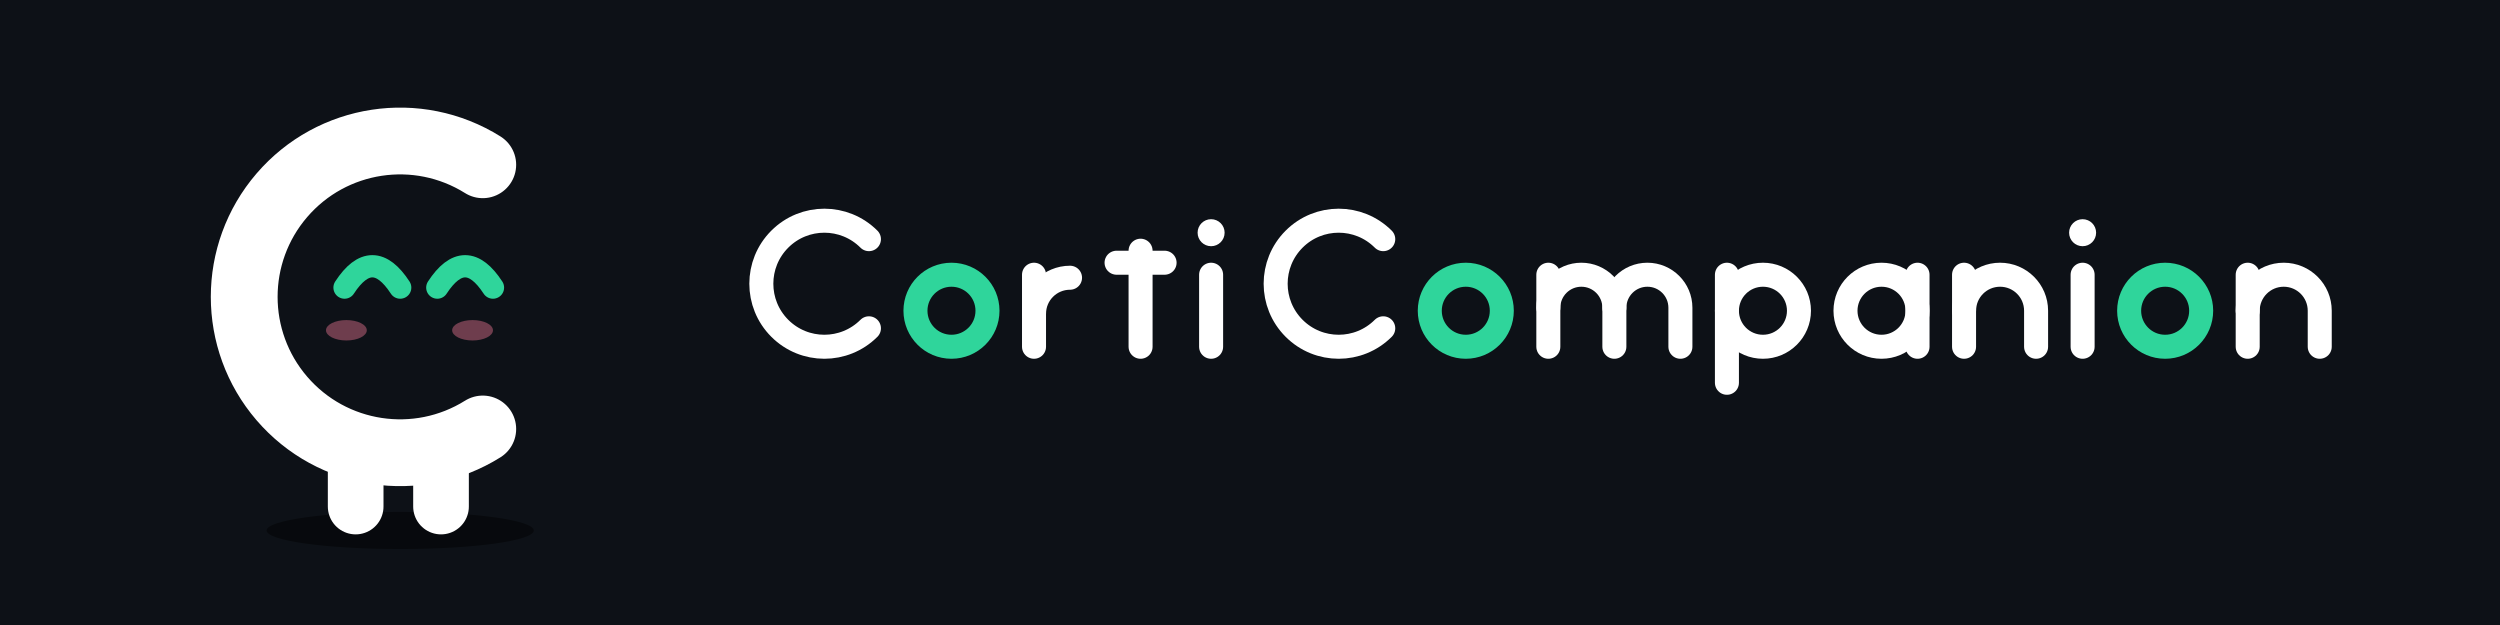
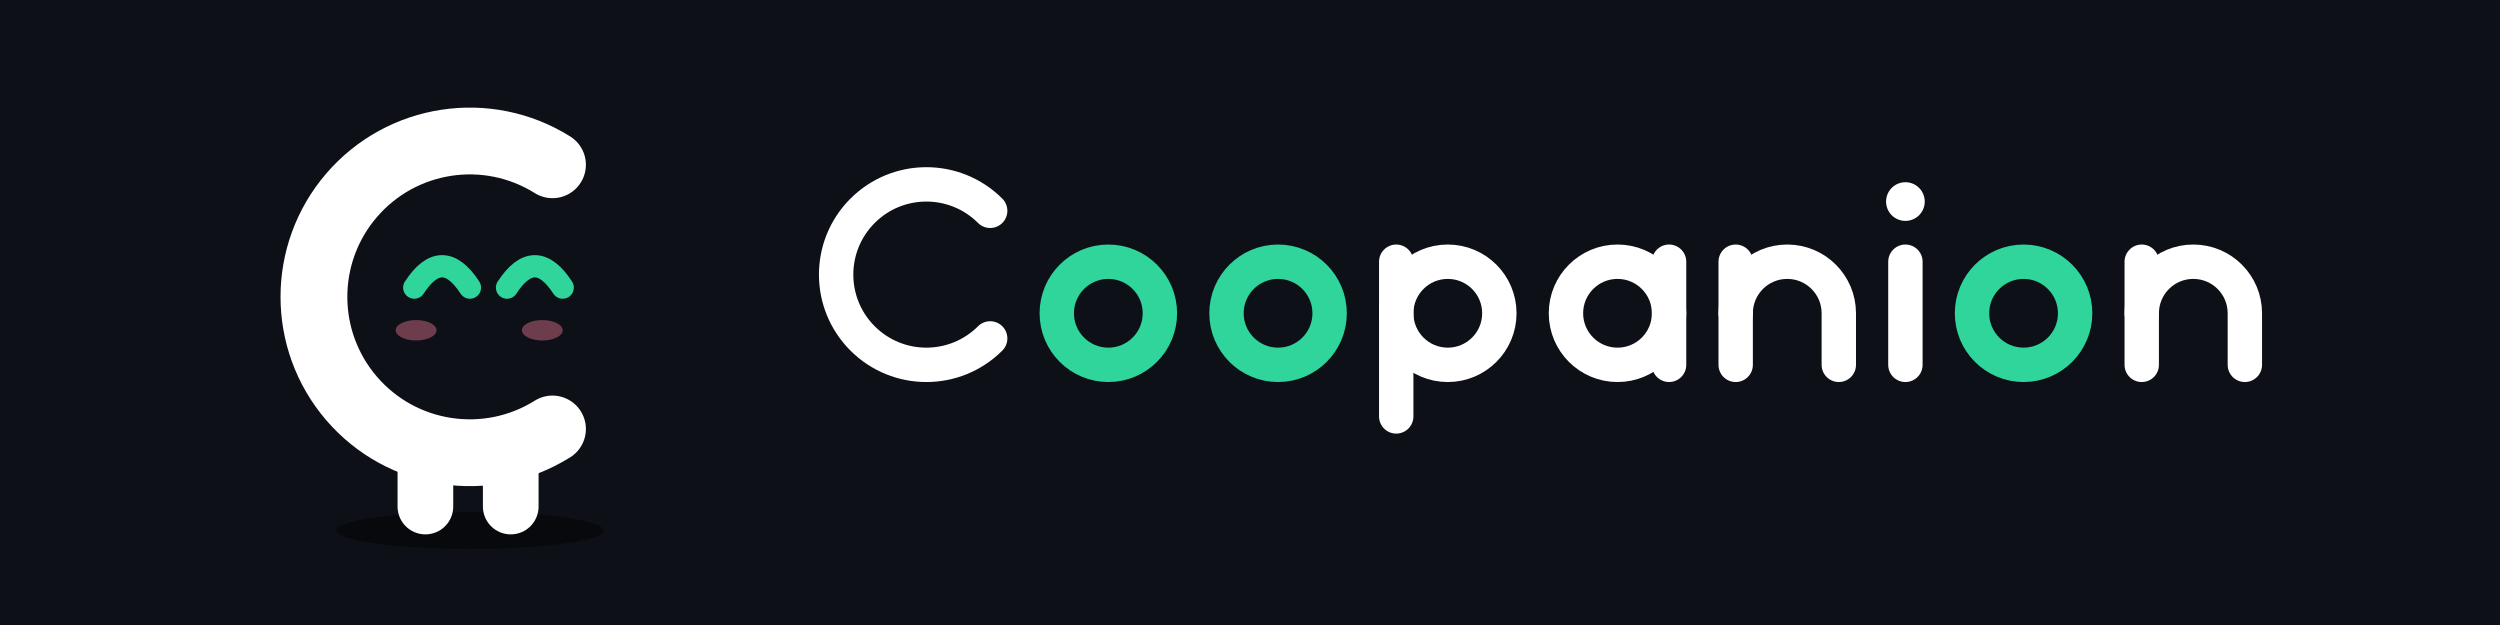
- <svg xmlns="http://www.w3.org/2000/svg" viewBox="0 0 1280 320" width="1280" height="320" role="img" aria-label="CortiCompanion">
+ <svg xmlns="http://www.w3.org/2000/svg" viewBox="0 0 1280 320" width="1280" height="320" role="img" aria-label="Coopanion">
  <style>.ink{stroke:#FFFFFF}.inkf{fill:#FFFFFF}.eye{stroke:#2FD59B}.blush{fill:#FF7F9E}.c-head-main,.c-glasses-main{stroke:#FFFFFF}.f-head-main{fill:#FFFFFF}.c-head-acc,.c-glasses-acc,.c-side-main,.c-side-acc,.c-neck-main,.c-neck-acc{stroke:#2FD59B}.f-head-acc,.f-side-main,.f-side-acc,.f-neck-main,.f-neck-acc{fill:#2FD59B}</style>
  <rect width="1280" height="320" fill="#0D1117" />
-   <ellipse cx="204.9" cy="271.6" rx="68.4" ry="9.5" fill="rgba(0,0,0,.45)" />
-   <g transform="translate(204.9 273.6) scale(0.95) translate(-128 -256)">
+   <ellipse cx="240.6" cy="271.6" rx="68.4" ry="9.5" fill="rgba(0,0,0,.45)" />
+   <g transform="translate(240.6 273.6) scale(0.95) translate(-128 -256)">
    <g class="ink" fill="none" stroke-width="30" stroke-linecap="round">
      <path d="M104 212L104 241" />
      <path d="M150 212L150 241" />
    </g>
    <g transform="translate(0 0)">
      <path class="ink" fill="none" stroke-width="36" stroke-linecap="round" d="M172.5 56.8A84 84 0 1 0 172.5 199.2" />
      <g class="blush" opacity="0.4">
        <ellipse cx="99" cy="146" rx="11" ry="5.5" />
        <ellipse cx="167" cy="146" rx="11" ry="5.5" />
      </g>
      <path class="eye" fill="none" stroke-width="12" stroke-linecap="round" stroke-linejoin="round" d="M98 123Q113 100 128 123" />
      <path class="eye" fill="none" stroke-width="12" stroke-linecap="round" stroke-linejoin="round" d="M148 123Q163 100 178 123" />
    </g>
  </g>
-   <g transform="translate(389.8 159.1) scale(0.7684) translate(0 -110)" fill="none" stroke-width="16" stroke-linecap="round" stroke-linejoin="round">
+   <g transform="translate(428.1 160.4) scale(1.1) translate(0 -110)" fill="none" stroke-width="16" stroke-linecap="round" stroke-linejoin="round">
    <path d="M71.7 62.3A42 42 0 1 0 71.7 121.7" stroke="#FFFFFF" />
    <path d="M126.698 86A24 24 0 1 1 126.698 134A24 24 0 1 1 126.698 86" stroke="#2FD59B" />
-     <path d="M181.698 86V134" stroke="#FFFFFF" />
-     <path d="M181.698 112A24 24 0 0 1 205.698 88" stroke="#FFFFFF" />
-     <path d="M252.698 70V134" stroke="#FFFFFF" />
-     <path d="M236.698 78H268.698" stroke="#FFFFFF" />
-     <path d="M299.698 86V134" stroke="#FFFFFF" />
-     <circle cx="299.698" cy="58" r="9" fill="#FFFFFF" />
-     <path d="M414.4 62.3A42 42 0 1 0 414.4 121.7" stroke="#FFFFFF" />
-     <path d="M469.397 86A24 24 0 1 1 469.397 134A24 24 0 1 1 469.397 86" stroke="#2FD59B" />
-     <path d="M524.397 86V134" stroke="#FFFFFF" />
-     <path d="M524.397 108A22 22 0 0 1 568.397 108V134" stroke="#FFFFFF" />
-     <path d="M568.397 108A22 22 0 0 1 612.397 108V134" stroke="#FFFFFF" />
-     <path d="M643.397 86V158" stroke="#FFFFFF" />
-     <path d="M667.397 86A24 24 0 1 1 667.397 134A24 24 0 1 1 667.397 86" stroke="#FFFFFF" />
-     <path d="M746.397 86A24 24 0 1 1 746.397 134A24 24 0 1 1 746.397 86" stroke="#FFFFFF" />
-     <path d="M770.397 86V134" stroke="#FFFFFF" />
-     <path d="M801.397 86V134" stroke="#FFFFFF" />
-     <path d="M801.397 110A24 24 0 0 1 849.397 110V134" stroke="#FFFFFF" />
-     <path d="M880.397 86V134" stroke="#FFFFFF" />
-     <circle cx="880.397" cy="58" r="9" fill="#FFFFFF" />
-     <path d="M935.397 86A24 24 0 1 1 935.397 134A24 24 0 1 1 935.397 86" stroke="#2FD59B" />
-     <path d="M990.397 86V134" stroke="#FFFFFF" />
-     <path d="M990.397 110A24 24 0 0 1 1038.397 110V134" stroke="#FFFFFF" />
+     <path d="M205.698 86A24 24 0 1 1 205.698 134A24 24 0 1 1 205.698 86" stroke="#2FD59B" />
+     <path d="M260.698 86V158" stroke="#FFFFFF" />
+     <path d="M284.698 86A24 24 0 1 1 284.698 134A24 24 0 1 1 284.698 86" stroke="#FFFFFF" />
+     <path d="M363.698 86A24 24 0 1 1 363.698 134A24 24 0 1 1 363.698 86" stroke="#FFFFFF" />
+     <path d="M387.698 86V134" stroke="#FFFFFF" />
+     <path d="M418.698 86V134" stroke="#FFFFFF" />
+     <path d="M418.698 110A24 24 0 0 1 466.698 110V134" stroke="#FFFFFF" />
+     <path d="M497.698 86V134" stroke="#FFFFFF" />
+     <circle cx="497.698" cy="58" r="9" fill="#FFFFFF" />
+     <path d="M552.698 86A24 24 0 1 1 552.698 134A24 24 0 1 1 552.698 86" stroke="#2FD59B" />
+     <path d="M607.698 86V134" stroke="#FFFFFF" />
+     <path d="M607.698 110A24 24 0 0 1 655.698 110V134" stroke="#FFFFFF" />
  </g>
</svg>
